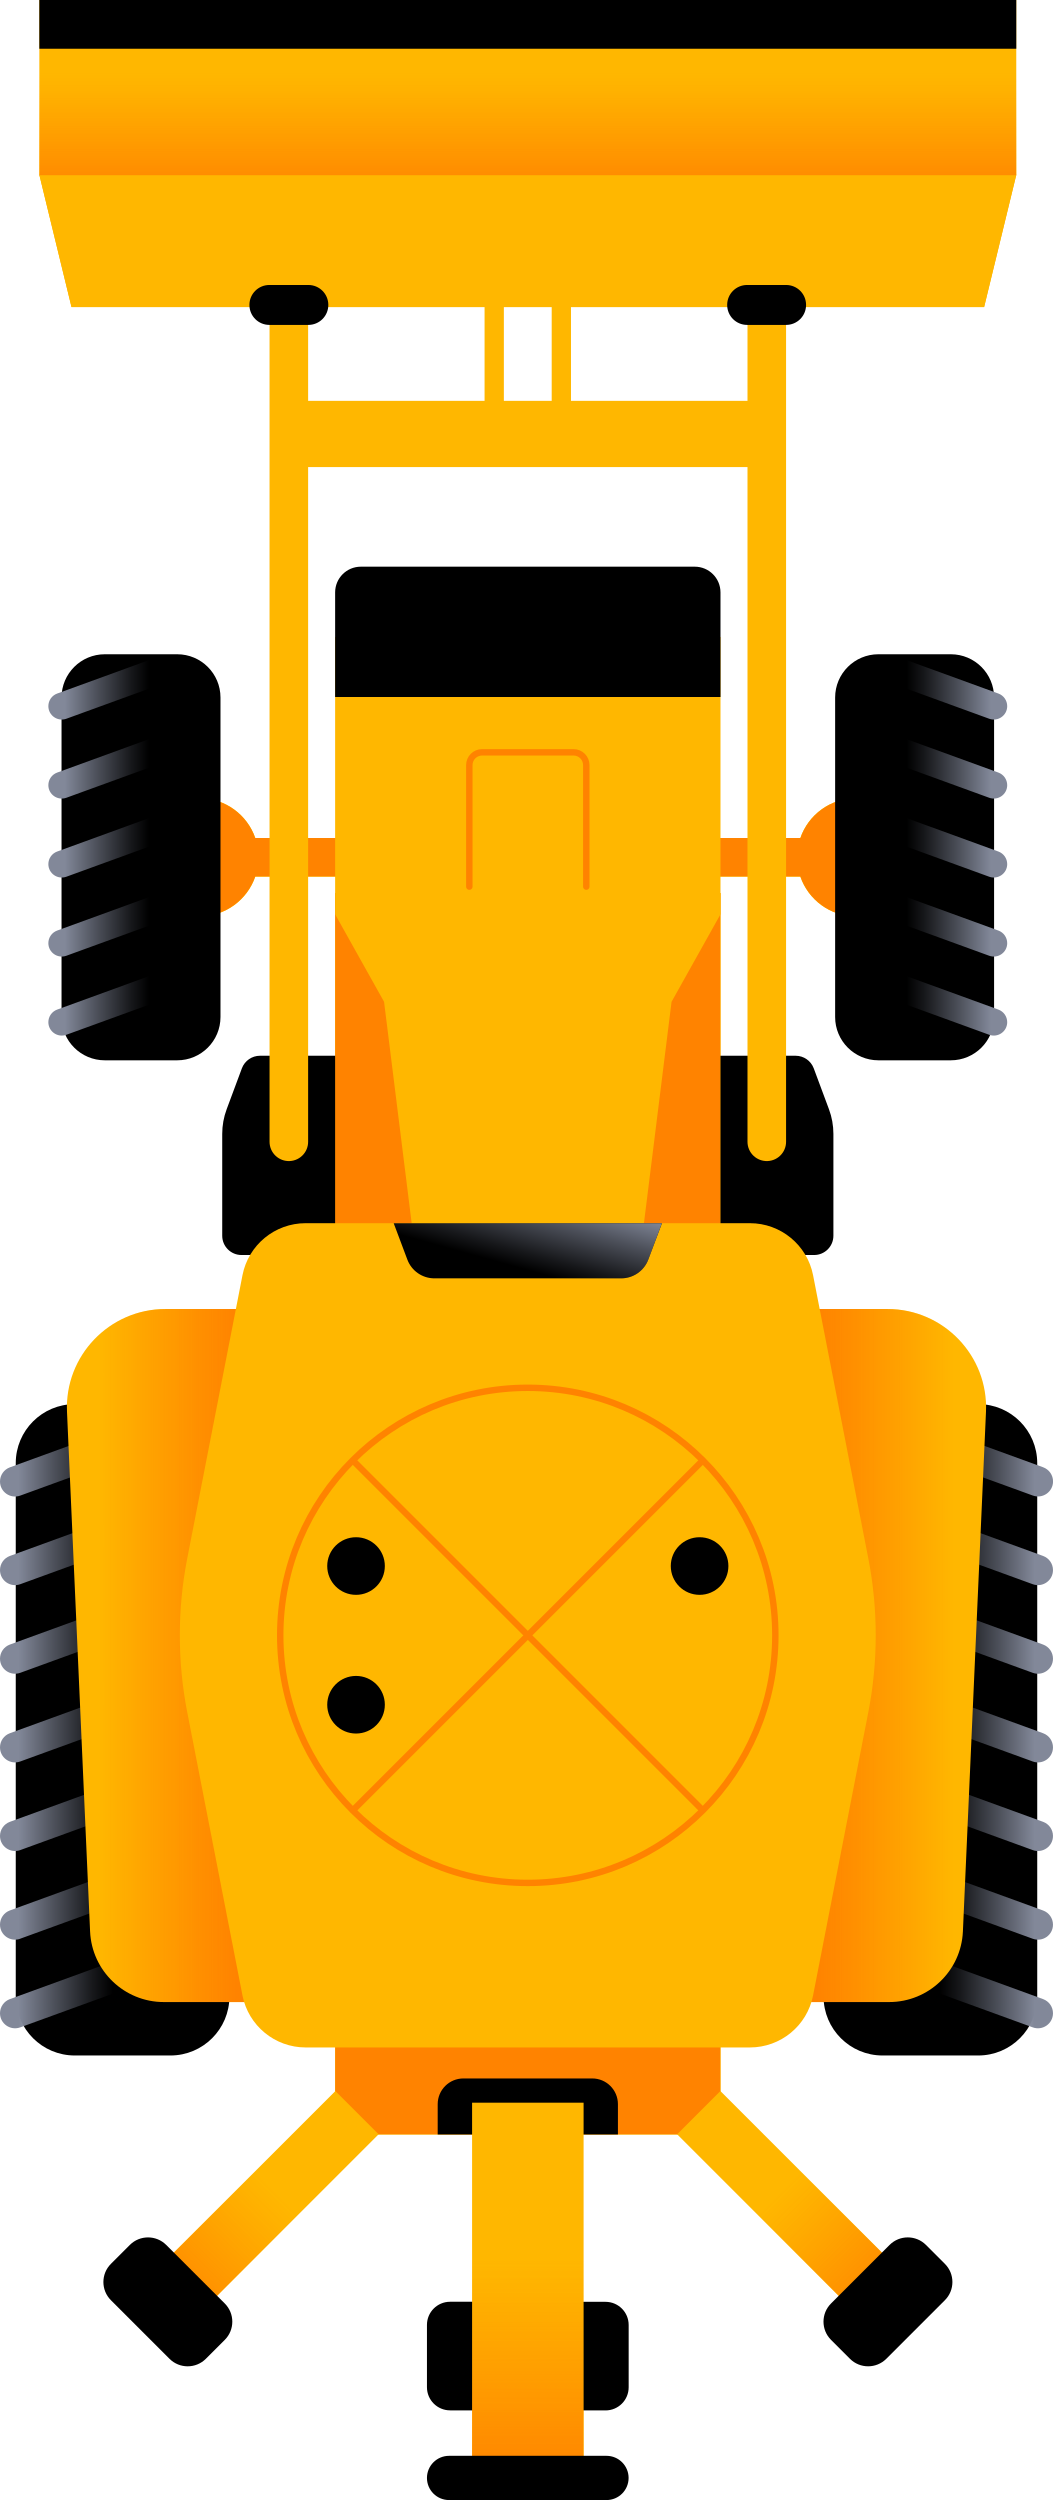
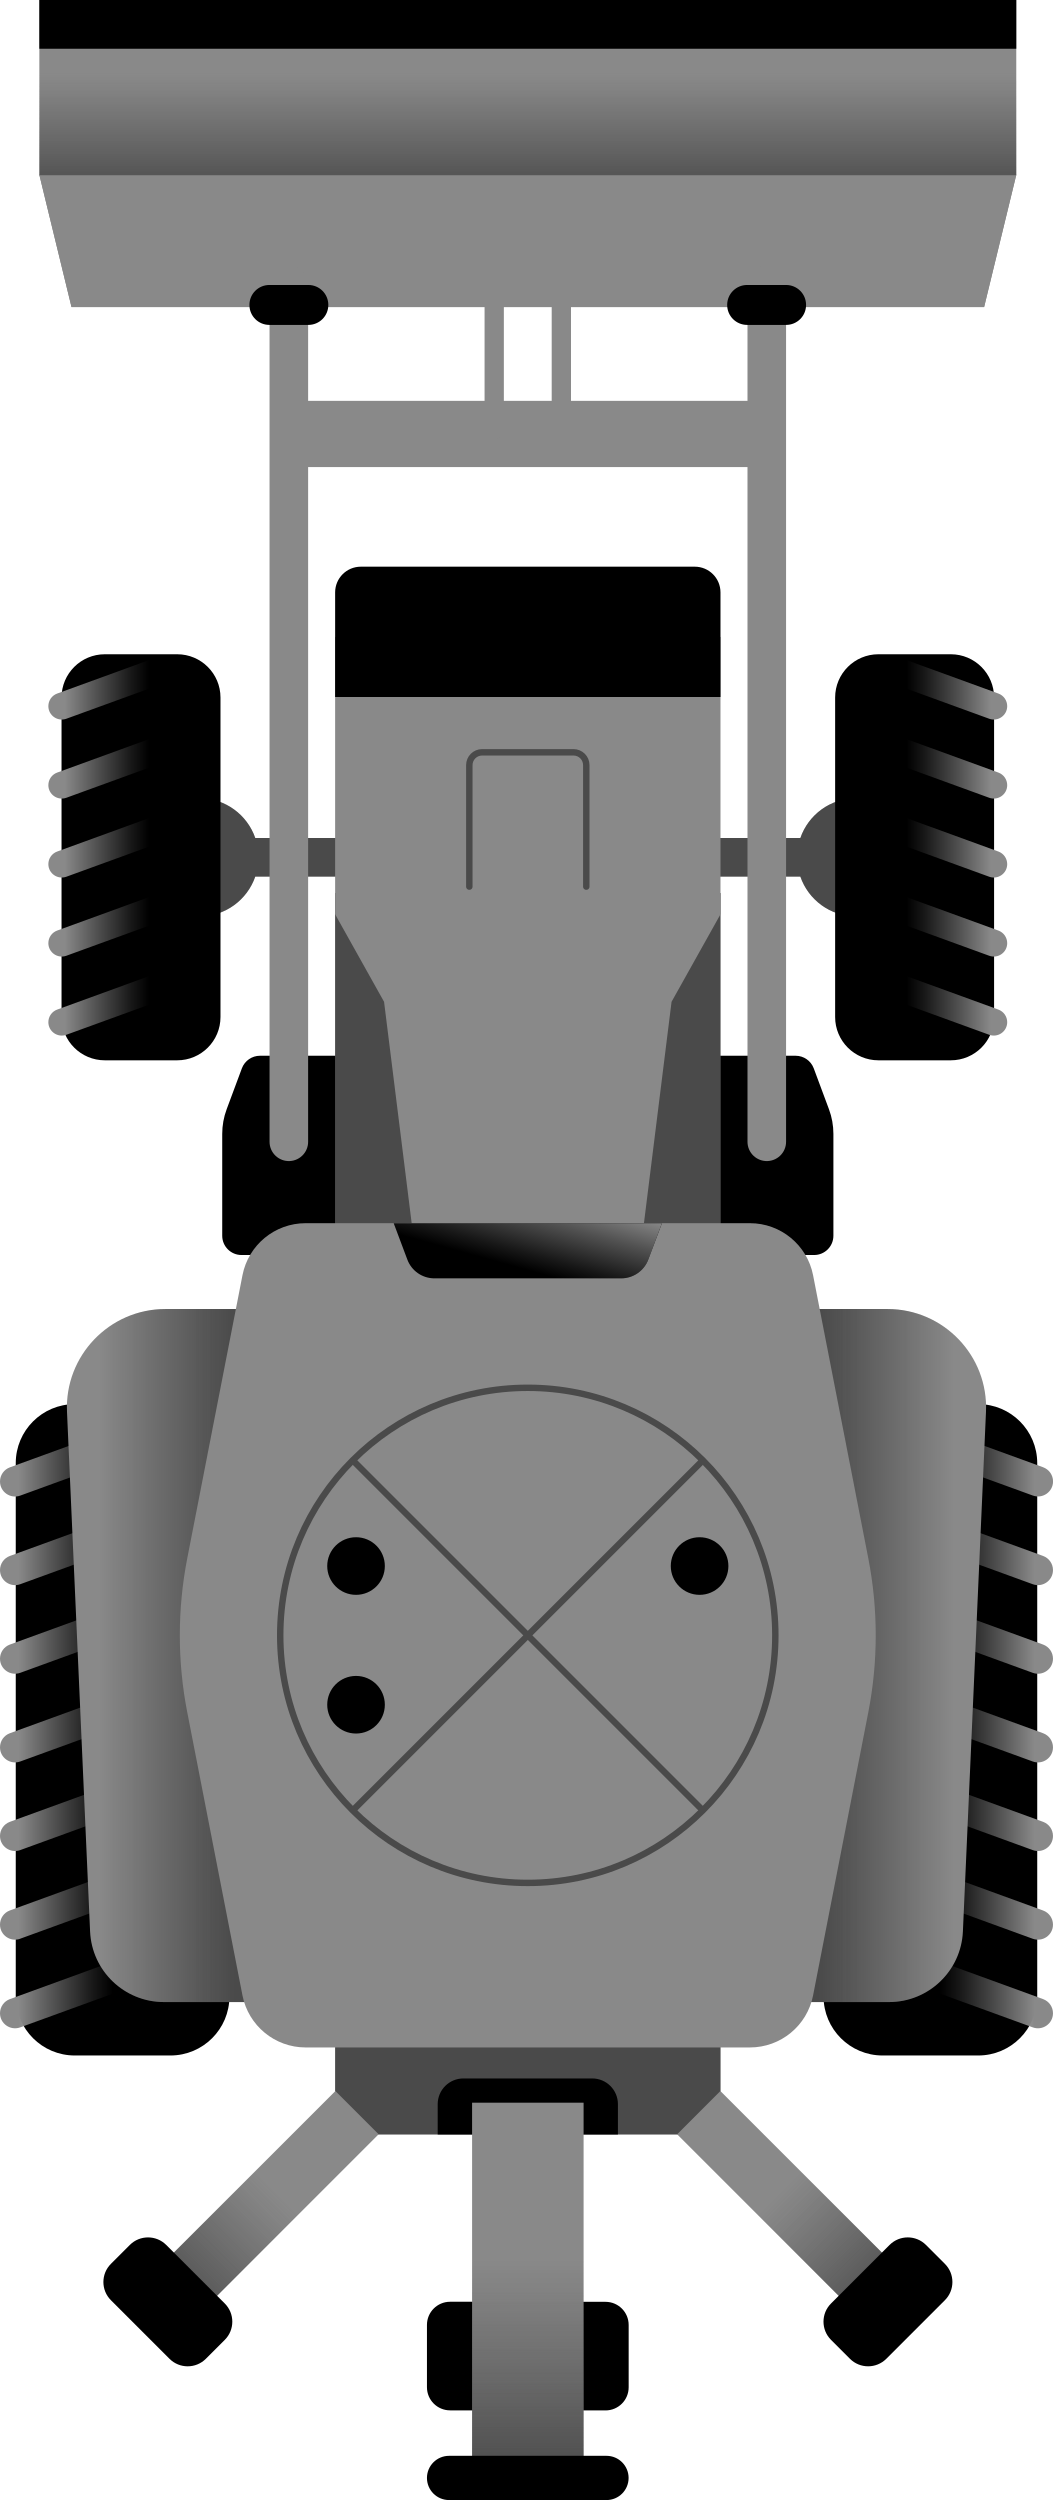
<svg xmlns="http://www.w3.org/2000/svg" xmlns:xlink="http://www.w3.org/1999/xlink" viewBox="0 0 163.76 388.8">
  <defs>
    <style>
      .cls-1 {
        fill: url(#Orchid_14);
      }

      .cls-1, .cls-2, .cls-3, .cls-4, .cls-5, .cls-6, .cls-7, .cls-8, .cls-9 {
        mix-blend-mode: multiply;
      }

      .cls-10, .cls-2 {
-         fill: #ffb700;
+         fill: #898989;
      }

      .cls-11 {
        fill: url(#linear-gradient-2);
      }

      .cls-12 {
        stroke-width: 3px;
      }

      .cls-12, .cls-13, .cls-14, .cls-6 {
        fill: none;
-         stroke: #ffb700;
+         stroke: #898989;
      }

      .cls-12, .cls-14, .cls-6 {
        stroke-linecap: round;
        stroke-linejoin: round;
      }

      .cls-15 {
        fill: url(#linear-gradient-4);
      }

      .cls-16 {
        fill: url(#linear-gradient-3);
      }

      .cls-17 {
        isolation: isolate;
      }

      .cls-13 {
        stroke-miterlimit: 10;
      }

      .cls-18 {
        fill: url(#linear-gradient-8);
      }

      .cls-14 {
        stroke-width: 6px;
      }

      .cls-3 {
        fill: url(#linear-gradient-5);
      }

      .cls-4 {
        fill: url(#Orchid_14-2);
      }

      .cls-19 {
        fill: url(#linear-gradient-6);
      }

      .cls-7 {
        fill: url(#linear-gradient);
      }

      .cls-8 {
        fill: url(#Orchid_14-3);
      }

      .cls-9 {
        fill: url(#linear-gradient-7);
      }
    </style>
    <linearGradient id="linear-gradient" x1="82.08" y1="52.99" x2="82.08" y2="9.18" gradientUnits="userSpaceOnUse">
-       <stop offset=".51" stop-color="#ffb700" />
-       <stop offset=".61" stop-color="#ffb700" stop-opacity=".76" />
-       <stop offset=".78" stop-color="#ffb700" stop-opacity=".36" />
-       <stop offset=".89" stop-color="#ffb700" stop-opacity=".1" />
-       <stop offset=".95" stop-color="#ffb700" stop-opacity="0" />
+       <stop offset=".51" stop-color="#898989" />
+       <stop offset=".61" stop-color="#898989" stop-opacity=".76" />
+       <stop offset=".78" stop-color="#898989" stop-opacity=".36" />
+       <stop offset=".89" stop-color="#898989" stop-opacity=".1" />
+       <stop offset=".95" stop-color="#898989" stop-opacity="0" />
    </linearGradient>
    <linearGradient id="linear-gradient-2" x1="154.09" y1="130.5" x2="131.51" y2="130.5" gradientUnits="userSpaceOnUse">
-       <stop offset="0" stop-color="#828899" />
-       <stop offset=".22" stop-color="#828899" stop-opacity=".59" />
-       <stop offset=".46" stop-color="#828899" stop-opacity=".17" />
-       <stop offset=".58" stop-color="#828899" stop-opacity="0" />
+       <stop offset="0" stop-color="#898989" />
+       <stop offset=".22" stop-color="#898989" stop-opacity=".59" />
+       <stop offset=".46" stop-color="#898989" stop-opacity=".17" />
+       <stop offset=".58" stop-color="#898989" stop-opacity="0" />
    </linearGradient>
    <linearGradient id="linear-gradient-3" x1="837.42" y1="130.5" x2="814.84" y2="130.5" gradientTransform="translate(847.5) rotate(-180) scale(1 -1)" xlink:href="#linear-gradient-2" />
    <linearGradient id="linear-gradient-4" x1="160.89" y1="267.38" x2="135.56" y2="267.38" xlink:href="#linear-gradient-2" />
    <linearGradient id="linear-gradient-5" x1="120.13" y1="257.47" x2="153.36" y2="257.47" gradientUnits="userSpaceOnUse">
-       <stop offset=".21" stop-color="#ffb700" />
-       <stop offset=".33" stop-color="#ffb700" stop-opacity=".84" />
-       <stop offset=".59" stop-color="#ffb700" stop-opacity=".43" />
-       <stop offset=".85" stop-color="#ffb700" stop-opacity="0" />
+       <stop offset=".21" stop-color="#898989" />
+       <stop offset=".33" stop-color="#898989" stop-opacity=".84" />
+       <stop offset=".59" stop-color="#898989" stop-opacity=".43" />
+       <stop offset=".85" stop-color="#898989" stop-opacity="0" />
    </linearGradient>
    <linearGradient id="linear-gradient-6" x1="586.36" y1="267.38" x2="561.03" y2="267.38" gradientTransform="translate(589.23) rotate(-180) scale(1 -1)" xlink:href="#linear-gradient-2" />
    <linearGradient id="linear-gradient-7" x1="545.6" y1="257.47" x2="578.83" y2="257.47" gradientTransform="translate(589.23) rotate(-180) scale(1 -1)" xlink:href="#linear-gradient-5" />
    <linearGradient id="linear-gradient-8" x1="84.39" y1="181.92" x2="80.21" y2="197.02" gradientUnits="userSpaceOnUse">
-       <stop offset=".18" stop-color="#828899" />
-       <stop offset=".49" stop-color="#828899" stop-opacity=".59" />
-       <stop offset=".84" stop-color="#828899" stop-opacity=".17" />
-       <stop offset="1" stop-color="#828899" stop-opacity="0" />
+       <stop offset=".18" stop-color="#898989" />
+       <stop offset=".49" stop-color="#898989" stop-opacity=".59" />
+       <stop offset=".84" stop-color="#898989" stop-opacity=".17" />
+       <stop offset="1" stop-color="#898989" stop-opacity="0" />
    </linearGradient>
    <linearGradient id="Orchid_14" data-name="Orchid 14" x1="82.08" y1="385.81" x2="82.08" y2="351.19" gradientUnits="userSpaceOnUse">
-       <stop offset="0" stop-color="#ffb700" />
-       <stop offset=".22" stop-color="#ffb700" stop-opacity=".76" />
-       <stop offset=".6" stop-color="#ffb700" stop-opacity=".36" />
-       <stop offset=".87" stop-color="#ffb700" stop-opacity=".1" />
-       <stop offset="1" stop-color="#ffb700" stop-opacity="0" />
+       <stop offset="0" stop-color="#898989" />
+       <stop offset=".22" stop-color="#898989" stop-opacity=".76" />
+       <stop offset=".6" stop-color="#898989" stop-opacity=".36" />
+       <stop offset=".87" stop-color="#898989" stop-opacity=".1" />
+       <stop offset="1" stop-color="#898989" stop-opacity="0" />
    </linearGradient>
    <linearGradient id="Orchid_14-2" data-name="Orchid 14" x1="236.39" y1="183.09" x2="236.39" y2="158.04" gradientTransform="translate(-113.54 182.15)" xlink:href="#Orchid_14" />
    <linearGradient id="Orchid_14-3" data-name="Orchid 14" x1="713.55" y1="660.25" x2="713.55" y2="635.19" gradientTransform="translate(679.09 1056.29) rotate(-90) scale(1 -1)" xlink:href="#Orchid_14" />
  </defs>
  <g class="cls-17">
    <g id="Layer_2" data-name="Layer 2">
      <g id="artwork">
        <g>
          <path d="M85.61,357.98h8.56c1.99,0,3.6,1.61,3.6,3.6v9.69c0,1.99-1.61,3.6-3.6,3.6h-8.56v-16.88h0Z" />
          <path d="M66.4,357.98h8.56c1.99,0,3.6,1.61,3.6,3.6v9.69c0,1.99-1.61,3.6-3.6,3.6h-8.56v-16.88h0Z" transform="translate(144.96 732.84) rotate(-180)" />
          <g>
            <g>
              <polygon class="cls-10" points="153.05 47.75 11.12 47.75 6.12 27.2 158.05 27.2 153.05 47.75" />
              <polygon class="cls-10" points="153.05 47.75 11.12 47.75 6.12 27.2 158.05 27.2 153.05 47.75" />
            </g>
            <g>
              <g>
                <rect class="cls-10" x="6.12" width="151.93" height="27.25" />
                <rect class="cls-7" x="6.12" width="151.93" height="27.25" />
              </g>
              <rect x="6.12" width="151.93" height="7.58" />
            </g>
          </g>
          <g>
            <g>
              <path class="cls-10" d="M133.14,124.14c-4.02,0-7.43,2.59-8.67,6.19h-19.18v6h19.18c1.24,3.6,4.65,6.19,8.67,6.19,5.07,0,9.19-4.11,9.19-9.19s-4.11-9.19-9.19-9.19Z" />
              <path class="cls-2" d="M133.14,124.14c-4.02,0-7.43,2.59-8.67,6.19h-19.18v6h19.18c1.24,3.6,4.65,6.19,8.67,6.19,5.07,0,9.19-4.11,9.19-9.19s-4.11-9.19-9.19-9.19Z" />
            </g>
            <g>
              <rect x="129.88" y="101.75" width="24.72" height="63.15" rx="6.73" ry="6.73" />
              <path class="cls-11" d="M156.64,109.82h0c0-.88-.55-1.66-1.37-1.96l-21.4-7.79c-1.36-.49-2.8.51-2.8,1.96h0c0,.88.55,1.66,1.37,1.96l21.4,7.79c1.36.49,2.8-.51,2.8-1.96ZM156.64,122.11h0c0-.88-.55-1.66-1.37-1.96l-21.4-7.79c-1.36-.49-2.8.51-2.8,1.96h0c0,.88.55,1.66,1.37,1.96l21.4,7.79c1.36.49,2.8-.51,2.8-1.96ZM156.64,134.39h0c0-.88-.55-1.66-1.37-1.96l-21.4-7.79c-1.36-.49-2.8.51-2.8,1.96h0c0,.88.55,1.66,1.37,1.96l21.4,7.79c1.36.49,2.8-.51,2.8-1.96ZM156.64,146.68h0c0-.88-.55-1.66-1.37-1.96l-21.4-7.79c-1.36-.49-2.8.51-2.8,1.96h0c0,.88.55,1.66,1.37,1.96l21.4,7.79c1.36.49,2.8-.51,2.8-1.96ZM156.64,158.97h0c0-.88-.55-1.66-1.37-1.96l-21.4-7.79c-1.36-.49-2.8.51-2.8,1.96h0c0,.88.55,1.66,1.37,1.96l21.4,7.79c1.36.49,2.8-.51,2.8-1.96Z" />
            </g>
            <g>
              <g>
                <path class="cls-10" d="M31.03,124.14c4.02,0,7.43,2.59,8.67,6.19h19.18v6h-19.18c-1.24,3.6-4.65,6.19-8.67,6.19-5.07,0-9.19-4.11-9.19-9.19s4.11-9.19,9.19-9.19Z" />
                <path class="cls-2" d="M31.03,124.14c4.02,0,7.43,2.59,8.67,6.19h19.18v6h-19.18c-1.24,3.6-4.65,6.19-8.67,6.19-5.07,0-9.19-4.11-9.19-9.19s4.11-9.19,9.19-9.19Z" />
              </g>
              <g>
                <rect x="9.57" y="101.75" width="24.72" height="63.15" rx="6.73" ry="6.73" />
                <path class="cls-16" d="M10.32,111.78l21.4-7.79c.82-.3,1.37-1.08,1.37-1.96h0c0-1.45-1.44-2.45-2.8-1.96l-21.4,7.79c-.82.3-1.37,1.08-1.37,1.96h0c0,1.45,1.44,2.45,2.8,1.96ZM10.32,124.07l21.4-7.79c.82-.3,1.37-1.08,1.37-1.96h0c0-1.45-1.44-2.45-2.8-1.96l-21.4,7.79c-.82.3-1.37,1.08-1.37,1.96h0c0,1.45,1.44,2.45,2.8,1.96ZM10.32,136.35l21.4-7.79c.82-.3,1.37-1.08,1.37-1.96h0c0-1.45-1.44-2.45-2.8-1.96l-21.4,7.79c-.82.3-1.37,1.08-1.37,1.96h0c0,1.45,1.44,2.45,2.8,1.96ZM10.32,148.64l21.4-7.79c.82-.3,1.37-1.08,1.37-1.96h0c0-1.45-1.44-2.45-2.8-1.96l-21.4,7.79c-.82.3-1.37,1.08-1.37,1.96h0c0,1.45,1.44,2.45,2.8,1.96ZM10.32,160.93l21.4-7.79c.82-.3,1.37-1.08,1.37-1.96h0c0-1.45-1.44-2.45-2.8-1.96l-21.4,7.79c-.82.3-1.37,1.08-1.37,1.96h0c0,1.45,1.44,2.45,2.8,1.96Z" />
              </g>
            </g>
          </g>
          <g>
            <path d="M107.83,164.19h15.91c1.25,0,2.37.78,2.81,1.95l2.37,6.37c.46,1.23.69,2.53.69,3.84v15.83c0,1.66-1.34,3-3,3h-21.33" />
            <path d="M56.34,164.19h-15.91c-1.25,0-2.37.78-2.81,1.95l-2.37,6.37c-.46,1.23-.69,2.53-.69,3.84v15.83c0,1.66,1.34,3,3,3h21.33" />
          </g>
          <g>
            <rect class="cls-10" x="52.12" y="138.88" width="59.93" height="59.93" />
            <rect class="cls-2" x="52.12" y="138.88" width="59.93" height="59.93" />
          </g>
          <g>
            <rect class="cls-10" x="52.12" y="300.02" width="59.93" height="31.93" rx="4.05" ry="4.05" />
            <rect class="cls-2" x="52.12" y="300.02" width="59.93" height="31.93" rx="4.05" ry="4.05" />
          </g>
          <path d="M72.07,323.24h20.03c2.21,0,4,1.79,4,4v4.71h-28.03v-4.71c0-2.21,1.79-4,4-4Z" />
          <polygon class="cls-10" points="112.05 142.19 104.44 155.8 99.44 195.89 64.73 195.89 59.73 155.8 52.12 142.19 81.24 134.62 81.24 134.18 82.09 134.4 82.93 134.18 82.93 134.62 112.05 142.19" />
          <rect class="cls-10" x="52.12" y="99.06" width="59.93" height="43.13" />
          <g>
            <rect x="128.08" y="218.37" width="33.23" height="101.3" rx="9.18" ry="9.18" />
            <path class="cls-15" d="M160.63,232.59l-24.01-8.74c-.92-.34-1.54-1.21-1.54-2.2h0c0-1.62,1.61-2.75,3.14-2.2l24.01,8.74c.92.34,1.54,1.21,1.54,2.2h0c0,1.62-1.61,2.75-3.14,2.2ZM163.76,244.18h0c0-.98-.61-1.86-1.54-2.2l-24.01-8.74c-1.52-.55-3.14.57-3.14,2.2h0c0,.98.61,1.86,1.54,2.2l24.01,8.74c1.52.55,3.14-.57,3.14-2.2ZM163.76,257.96h0c0-.98-.61-1.86-1.54-2.2l-24.01-8.74c-1.52-.55-3.14.57-3.14,2.2h0c0,.98.61,1.86,1.54,2.2l24.01,8.74c1.52.55,3.14-.57,3.14-2.2ZM163.76,271.75h0c0-.98-.61-1.86-1.54-2.2l-24.01-8.74c-1.52-.55-3.14.57-3.14,2.2h0c0,.98.61,1.86,1.54,2.2l24.01,8.74c1.52.55,3.14-.57,3.14-2.2ZM163.76,285.53h0c0-.98-.61-1.86-1.54-2.2l-24.01-8.74c-1.52-.55-3.14.57-3.14,2.2h0c0,.98.61,1.86,1.54,2.2l24.01,8.74c1.52.55,3.14-.57,3.14-2.2ZM163.76,299.32h0c0-.98-.61-1.86-1.54-2.2l-24.01-8.74c-1.52-.55-3.14.57-3.14,2.2h0c0,.98.61,1.86,1.54,2.2l24.01,8.74c1.52.55,3.14-.57,3.14-2.2ZM163.76,313.1h0c0-.98-.61-1.86-1.54-2.2l-24.01-8.74c-1.52-.55-3.14.57-3.14,2.2h0c0,.98.61,1.86,1.54,2.2l24.01,8.74c1.52.55,3.14-.57,3.14-2.2Z" />
          </g>
          <g>
            <path class="cls-10" d="M138.28,311.36h-18.16l3.51-107.78h14.41c8.72,0,15.69,7.28,15.3,15.99l-3.59,80.81c-.27,6.14-5.33,10.98-11.48,10.98Z" />
            <path class="cls-3" d="M138.28,311.36h-18.16l3.51-107.78h14.41c8.72,0,15.69,7.28,15.3,15.99l-3.59,80.81c-.27,6.14-5.33,10.98-11.48,10.98Z" />
          </g>
          <g>
            <rect x="2.45" y="218.37" width="33.23" height="101.3" rx="9.18" ry="9.18" />
            <path class="cls-19" d="M0,230.4H0c0-.98.61-1.86,1.54-2.2l24.01-8.74c1.52-.55,3.14.57,3.14,2.2h0c0,.98-.61,1.86-1.54,2.2l-24.01,8.74C1.61,233.15,0,232.02,0,230.4ZM3.14,246.38l24.01-8.74c.92-.34,1.54-1.21,1.54-2.2h0c0-1.62-1.61-2.75-3.14-2.2l-24.01,8.74C.61,242.32,0,243.2,0,244.18H0c0,1.62,1.61,2.75,3.14,2.2ZM3.14,260.16l24.01-8.74c.92-.34,1.54-1.21,1.54-2.2h0c0-1.62-1.61-2.75-3.14-2.2l-24.01,8.74C.61,256.1,0,256.98,0,257.96H0c0,1.62,1.61,2.75,3.14,2.2ZM3.14,273.95l24.01-8.74c.92-.34,1.54-1.21,1.54-2.2h0c0-1.62-1.61-2.75-3.14-2.2l-24.01,8.74C.61,269.89,0,270.77,0,271.75H0c0,1.62,1.61,2.75,3.14,2.2ZM3.14,287.73l24.01-8.74c.92-.34,1.54-1.21,1.54-2.2h0c0-1.62-1.61-2.75-3.14-2.2l-24.01,8.74C.61,283.67,0,284.55,0,285.53H0c0,1.62,1.61,2.75,3.14,2.2ZM3.14,301.51l24.01-8.74c.92-.34,1.54-1.21,1.54-2.2h0c0-1.62-1.61-2.75-3.14-2.2l-24.01,8.74C.61,297.45,0,298.33,0,299.32H0c0,1.62,1.61,2.75,3.14,2.2ZM3.14,315.3l24.01-8.74c.92-.34,1.54-1.21,1.54-2.2h0c0-1.62-1.61-2.75-3.14-2.2l-24.01,8.74C.61,311.24,0,312.12,0,313.1h0c0,1.62,1.61,2.75,3.14,2.2Z" />
          </g>
          <g>
            <path class="cls-10" d="M25.48,311.36h18.16s-3.51-107.78-3.51-107.78h-14.41c-8.72,0-15.69,7.28-15.3,15.99l3.59,80.81c.27,6.14,5.33,10.98,11.48,10.98Z" />
            <path class="cls-9" d="M25.48,311.36h18.16s-3.51-107.78-3.51-107.78h-14.41c-8.72,0-15.69,7.28-15.3,15.99l3.59,80.81c.27,6.14,5.33,10.98,11.48,10.98Z" />
          </g>
          <path class="cls-10" d="M116.63,318.42H47.53c-4.78,0-8.9-3.39-9.82-8.09l-8.59-44.04c-1.54-7.9-1.54-16.03,0-23.93l8.59-44.04c.92-4.7,5.03-8.09,9.82-8.09h69.1c4.78,0,8.9,3.39,9.82,8.09l8.59,44.04c1.54,7.9,1.54,16.03,0,23.93l-8.59,44.04c-.92,4.7-5.03,8.09-9.82,8.09Z" />
          <g class="cls-5">
            <circle class="cls-13" cx="82.08" cy="254.33" r="38.5" />
            <line class="cls-13" x1="54.86" y1="227.11" x2="109.31" y2="281.56" />
            <line class="cls-13" x1="109.31" y1="227.11" x2="54.86" y2="281.56" />
          </g>
          <g>
            <circle cx="55.37" cy="243.55" r="4.48" />
            <circle cx="108.8" cy="243.55" r="4.48" />
            <circle cx="55.37" cy="265.12" r="4.48" />
          </g>
          <g>
            <path d="M96.61,198.81h-29.05c-1.88,0-3.55-1.16-4.21-2.92l-2.12-5.65h41.71l-2.12,5.65c-.66,1.76-2.34,2.92-4.21,2.92Z" />
            <path class="cls-18" d="M96.61,198.81h-29.05c-1.88,0-3.55-1.16-4.21-2.92l-2.12-5.65h41.71l-2.12,5.65c-.66,1.76-2.34,2.92-4.21,2.92Z" />
          </g>
          <path class="cls-6" d="M91.18,137.89v-18.9c0-1.1-.89-1.99-1.99-1.99h-14.21c-1.1,0-1.99.89-1.99,1.99v18.9" />
          <path d="M56.12,88.13h51.93c2.21,0,4,1.79,4,4v16.27h-59.93v-16.27c0-2.21,1.79-4,4-4Z" />
          <g>
            <rect class="cls-10" x="44.83" y="62.34" width="74.42" height="10.3" />
            <line class="cls-14" x1="119.25" y1="177.57" x2="119.25" y2="44.3" />
            <line class="cls-14" x1="44.92" y1="177.57" x2="44.92" y2="44.3" />
            <rect x="113.09" y="44.32" width="12.27" height="6.21" rx="3.1" ry="3.1" />
            <rect x="38.79" y="44.32" width="12.27" height="6.21" rx="3.1" ry="3.1" />
          </g>
          <g>
            <line class="cls-12" x1="87.3" y1="66.81" x2="87.3" y2="47.75" />
            <line class="cls-12" x1="76.86" y1="66.81" x2="76.86" y2="47.75" />
          </g>
          <g>
            <rect class="cls-10" x="73.42" y="327.01" width="17.34" height="55.42" />
            <rect class="cls-1" x="73.42" y="327.01" width="17.34" height="55.42" />
          </g>
          <g>
            <rect class="cls-10" x="118.09" y="322.69" width="9.51" height="40.1" transform="translate(-206.37 187.25) rotate(-45)" />
            <rect class="cls-4" x="118.09" y="322.69" width="9.51" height="40.1" transform="translate(-206.37 187.25) rotate(-45)" />
          </g>
          <rect x="66.4" y="381.93" width="31.36" height="6.88" rx="3.44" ry="3.44" />
          <rect x="132.01" y="347.54" width="12.16" height="20.88" rx="4" ry="4" transform="translate(293.58 7.21) rotate(45)" />
          <g>
            <rect class="cls-10" x="21.29" y="337.98" width="40.1" height="9.51" transform="translate(-230.24 129.62) rotate(-45)" />
            <rect class="cls-8" x="21.29" y="337.98" width="40.1" height="9.51" transform="translate(-230.24 129.62) rotate(-45)" />
          </g>
          <rect x="20.02" y="347.54" width="12.16" height="20.88" rx="4" ry="4" transform="translate(297.69 592.66) rotate(135)" />
        </g>
      </g>
    </g>
  </g>
</svg>
